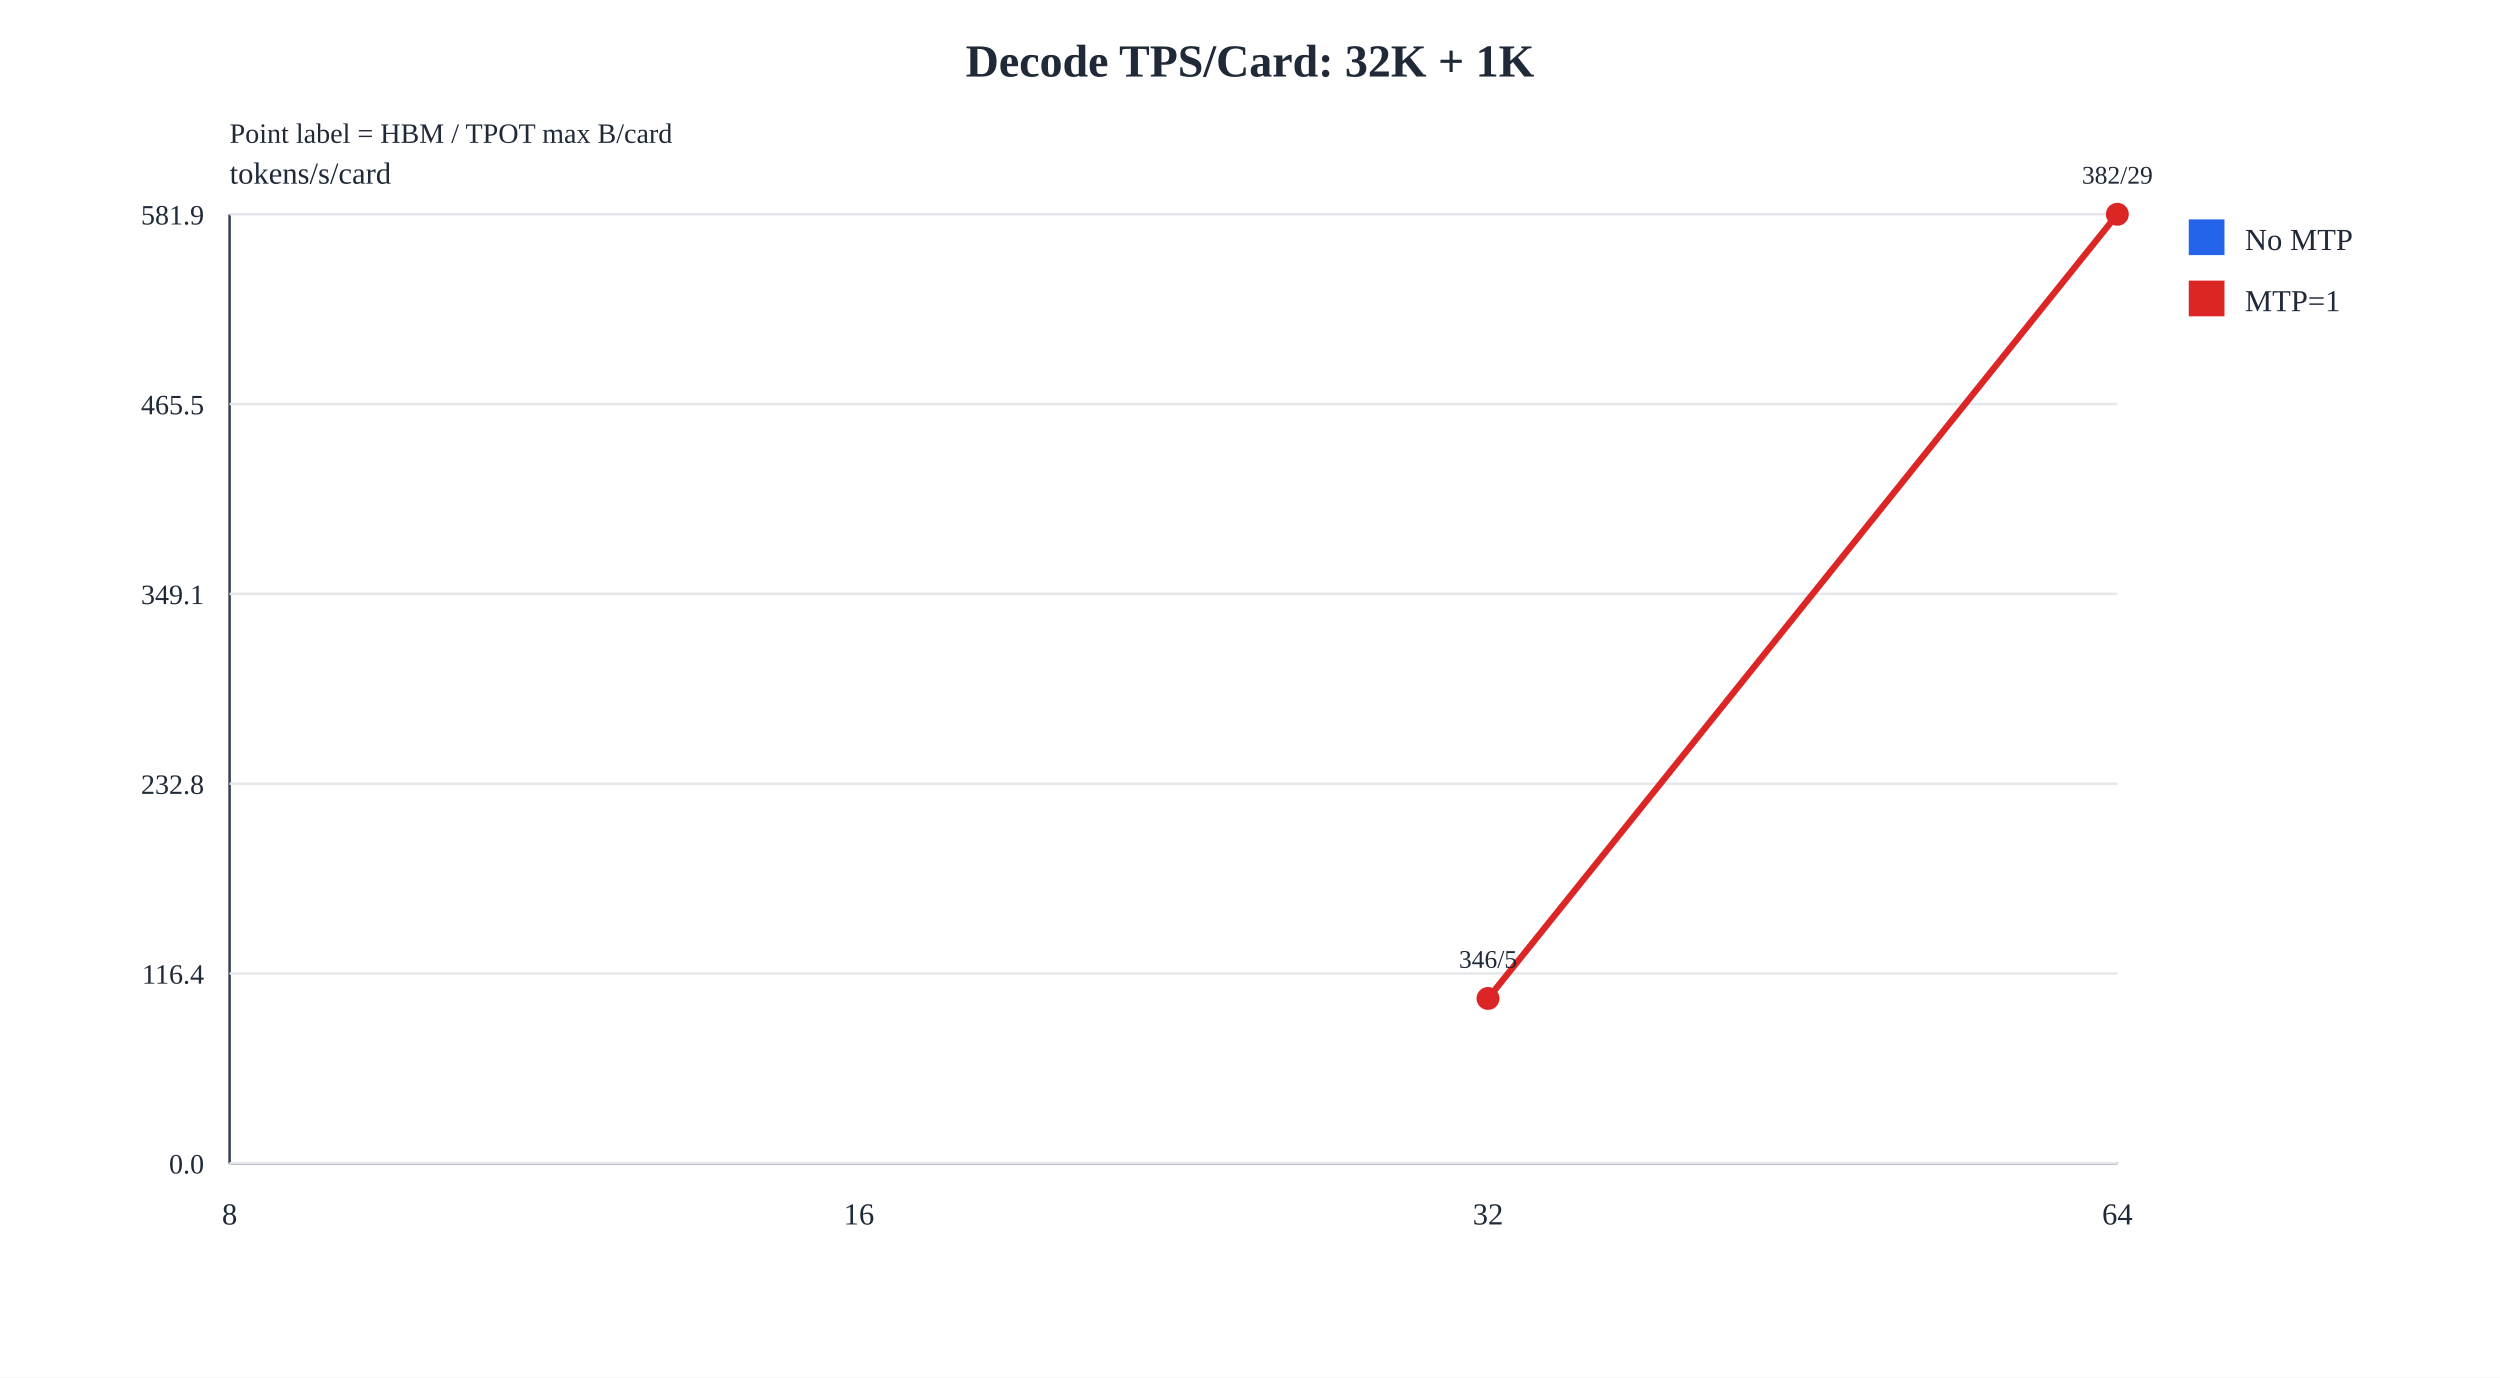
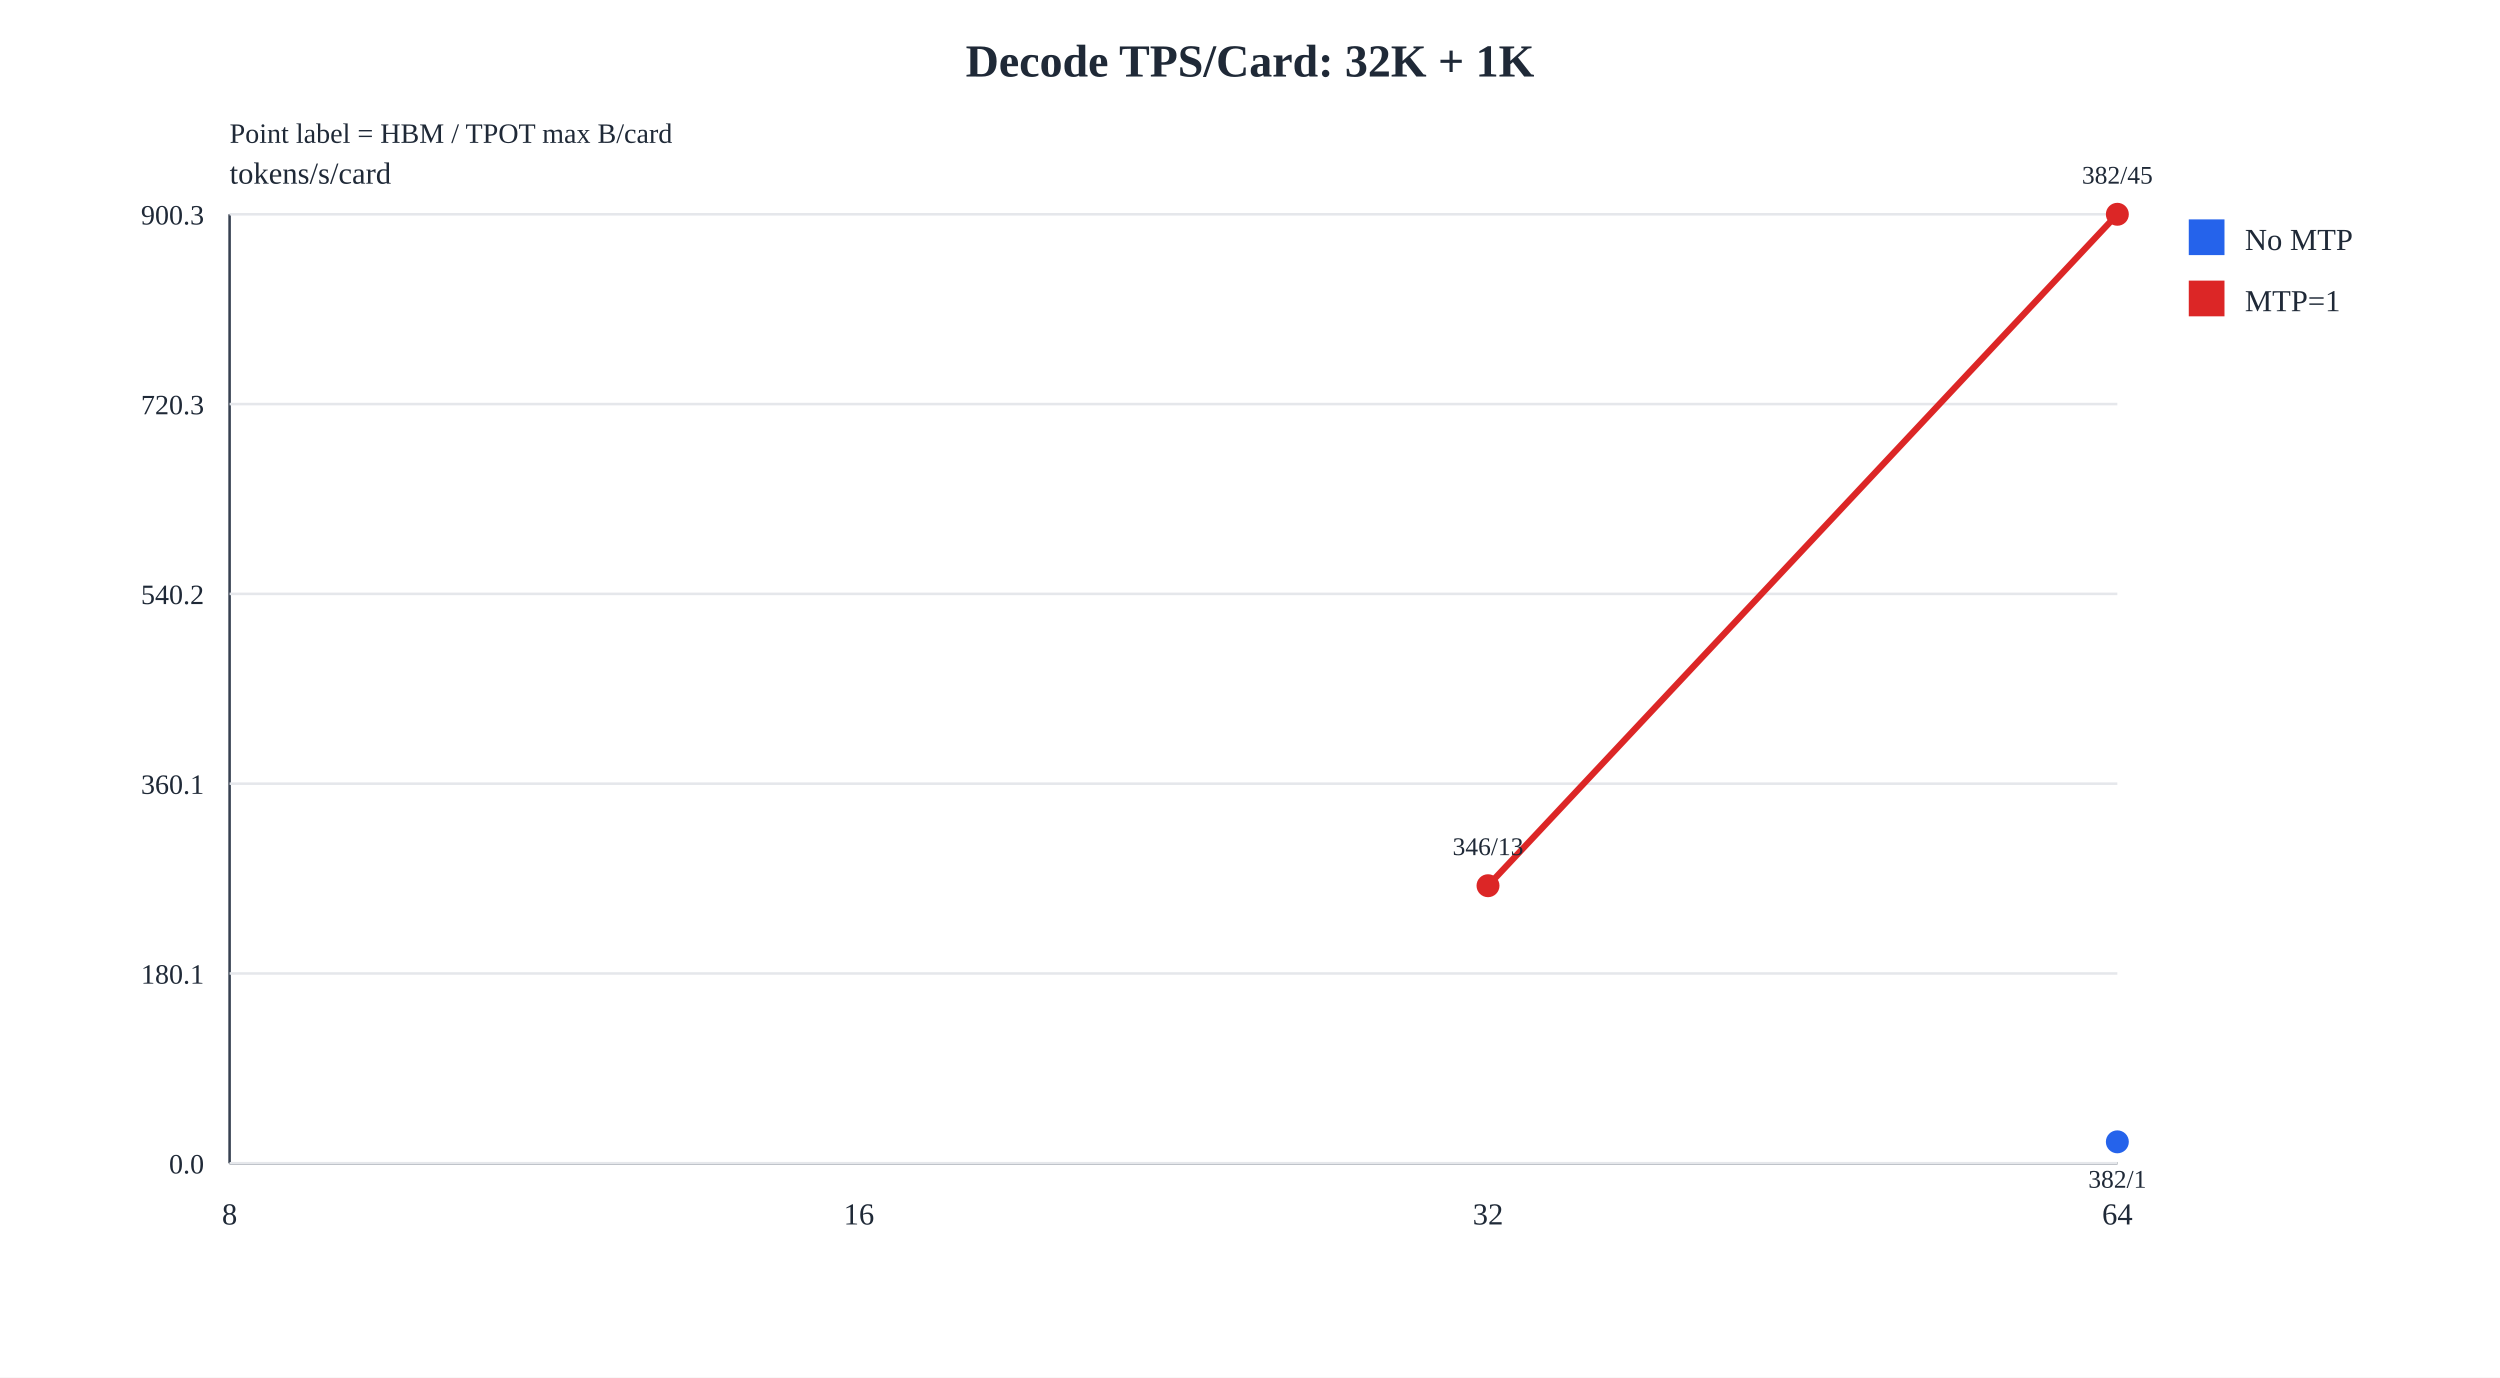
<svg xmlns="http://www.w3.org/2000/svg" width="980" height="540" viewBox="0 0 980 540">
  <rect width="100%" height="100%" fill="#ffffff" />
  <text x="490.0" y="30.0" font-size="18" font-weight="700" text-anchor="middle" fill="#1f2937">Decode TPS/Card: 32K + 1K</text>
  <text x="90.0" y="56.0" font-size="11" font-weight="400" text-anchor="start" fill="#1f2937">Point label = HBM / TPOT max B/card</text>
  <text x="90.0" y="72.0" font-size="12" font-weight="400" text-anchor="start" fill="#1f2937">tokens/s/card</text>
  <line x1="90" y1="84" x2="90" y2="456" stroke="#374151" />
  <line x1="90" y1="456" x2="830" y2="456" stroke="#374151" />
  <line x1="90" y1="456.0" x2="830" y2="456.0" stroke="#e5e7eb" />
  <text x="80.0" y="460.0" font-size="11" font-weight="400" text-anchor="end" fill="#1f2937">0.0</text>
  <line x1="90" y1="381.6" x2="830" y2="381.6" stroke="#e5e7eb" />
-   <text x="80.0" y="385.6" font-size="11" font-weight="400" text-anchor="end" fill="#1f2937">116.4</text>
+   <text x="80.0" y="385.6" font-size="11" font-weight="400" text-anchor="end" fill="#1f2937">180.1</text>
  <line x1="90" y1="307.2" x2="830" y2="307.2" stroke="#e5e7eb" />
-   <text x="80.0" y="311.2" font-size="11" font-weight="400" text-anchor="end" fill="#1f2937">232.8</text>
+   <text x="80.0" y="311.2" font-size="11" font-weight="400" text-anchor="end" fill="#1f2937">360.1</text>
  <line x1="90" y1="232.8" x2="830" y2="232.8" stroke="#e5e7eb" />
-   <text x="80.0" y="236.8" font-size="11" font-weight="400" text-anchor="end" fill="#1f2937">349.1</text>
+   <text x="80.0" y="236.8" font-size="11" font-weight="400" text-anchor="end" fill="#1f2937">540.2</text>
  <line x1="90" y1="158.4" x2="830" y2="158.4" stroke="#e5e7eb" />
-   <text x="80.0" y="162.4" font-size="11" font-weight="400" text-anchor="end" fill="#1f2937">465.5</text>
+   <text x="80.0" y="162.4" font-size="11" font-weight="400" text-anchor="end" fill="#1f2937">720.3</text>
  <line x1="90" y1="84.0" x2="830" y2="84.0" stroke="#e5e7eb" />
-   <text x="80.0" y="88.0" font-size="11" font-weight="400" text-anchor="end" fill="#1f2937">581.9</text>
+   <text x="80.0" y="88.0" font-size="11" font-weight="400" text-anchor="end" fill="#1f2937">900.3</text>
  <text x="90.0" y="480.0" font-size="12" font-weight="400" text-anchor="middle" fill="#1f2937">8</text>
  <text x="336.7" y="480.0" font-size="12" font-weight="400" text-anchor="middle" fill="#1f2937">16</text>
  <text x="583.3" y="480.0" font-size="12" font-weight="400" text-anchor="middle" fill="#1f2937">32</text>
  <text x="830.0" y="480.0" font-size="12" font-weight="400" text-anchor="middle" fill="#1f2937">64</text>
+   <circle cx="830.0" cy="447.6" r="4.5" fill="#2563eb" />
+   <text x="830.0" y="465.6" font-size="10" font-weight="400" text-anchor="middle" fill="#1f2937">382/1</text>
  <rect x="858" y="86" width="14" height="14" fill="#2563eb" />
  <text x="880.0" y="98.0" font-size="12" font-weight="400" text-anchor="start" fill="#1f2937">No MTP</text>
-   <polyline points="583.3,391.4 830.0,84.0" fill="none" stroke="#dc2626" stroke-width="2.5" />
-   <circle cx="583.3" cy="391.4" r="4.5" fill="#dc2626" />
-   <text x="583.3" y="379.4" font-size="10" font-weight="400" text-anchor="middle" fill="#1f2937">346/5</text>
+   <polyline points="583.3,347.2 830.0,84.0" fill="none" stroke="#dc2626" stroke-width="2.5" />
+   <circle cx="583.3" cy="347.2" r="4.5" fill="#dc2626" />
+   <text x="583.3" y="335.2" font-size="10" font-weight="400" text-anchor="middle" fill="#1f2937">346/13</text>
  <circle cx="830.0" cy="84.0" r="4.5" fill="#dc2626" />
-   <text x="830.0" y="72.0" font-size="10" font-weight="400" text-anchor="middle" fill="#1f2937">382/29</text>
+   <text x="830.0" y="72.0" font-size="10" font-weight="400" text-anchor="middle" fill="#1f2937">382/45</text>
  <rect x="858" y="110" width="14" height="14" fill="#dc2626" />
  <text x="880.0" y="122.0" font-size="12" font-weight="400" text-anchor="start" fill="#1f2937">MTP=1</text>
</svg>
